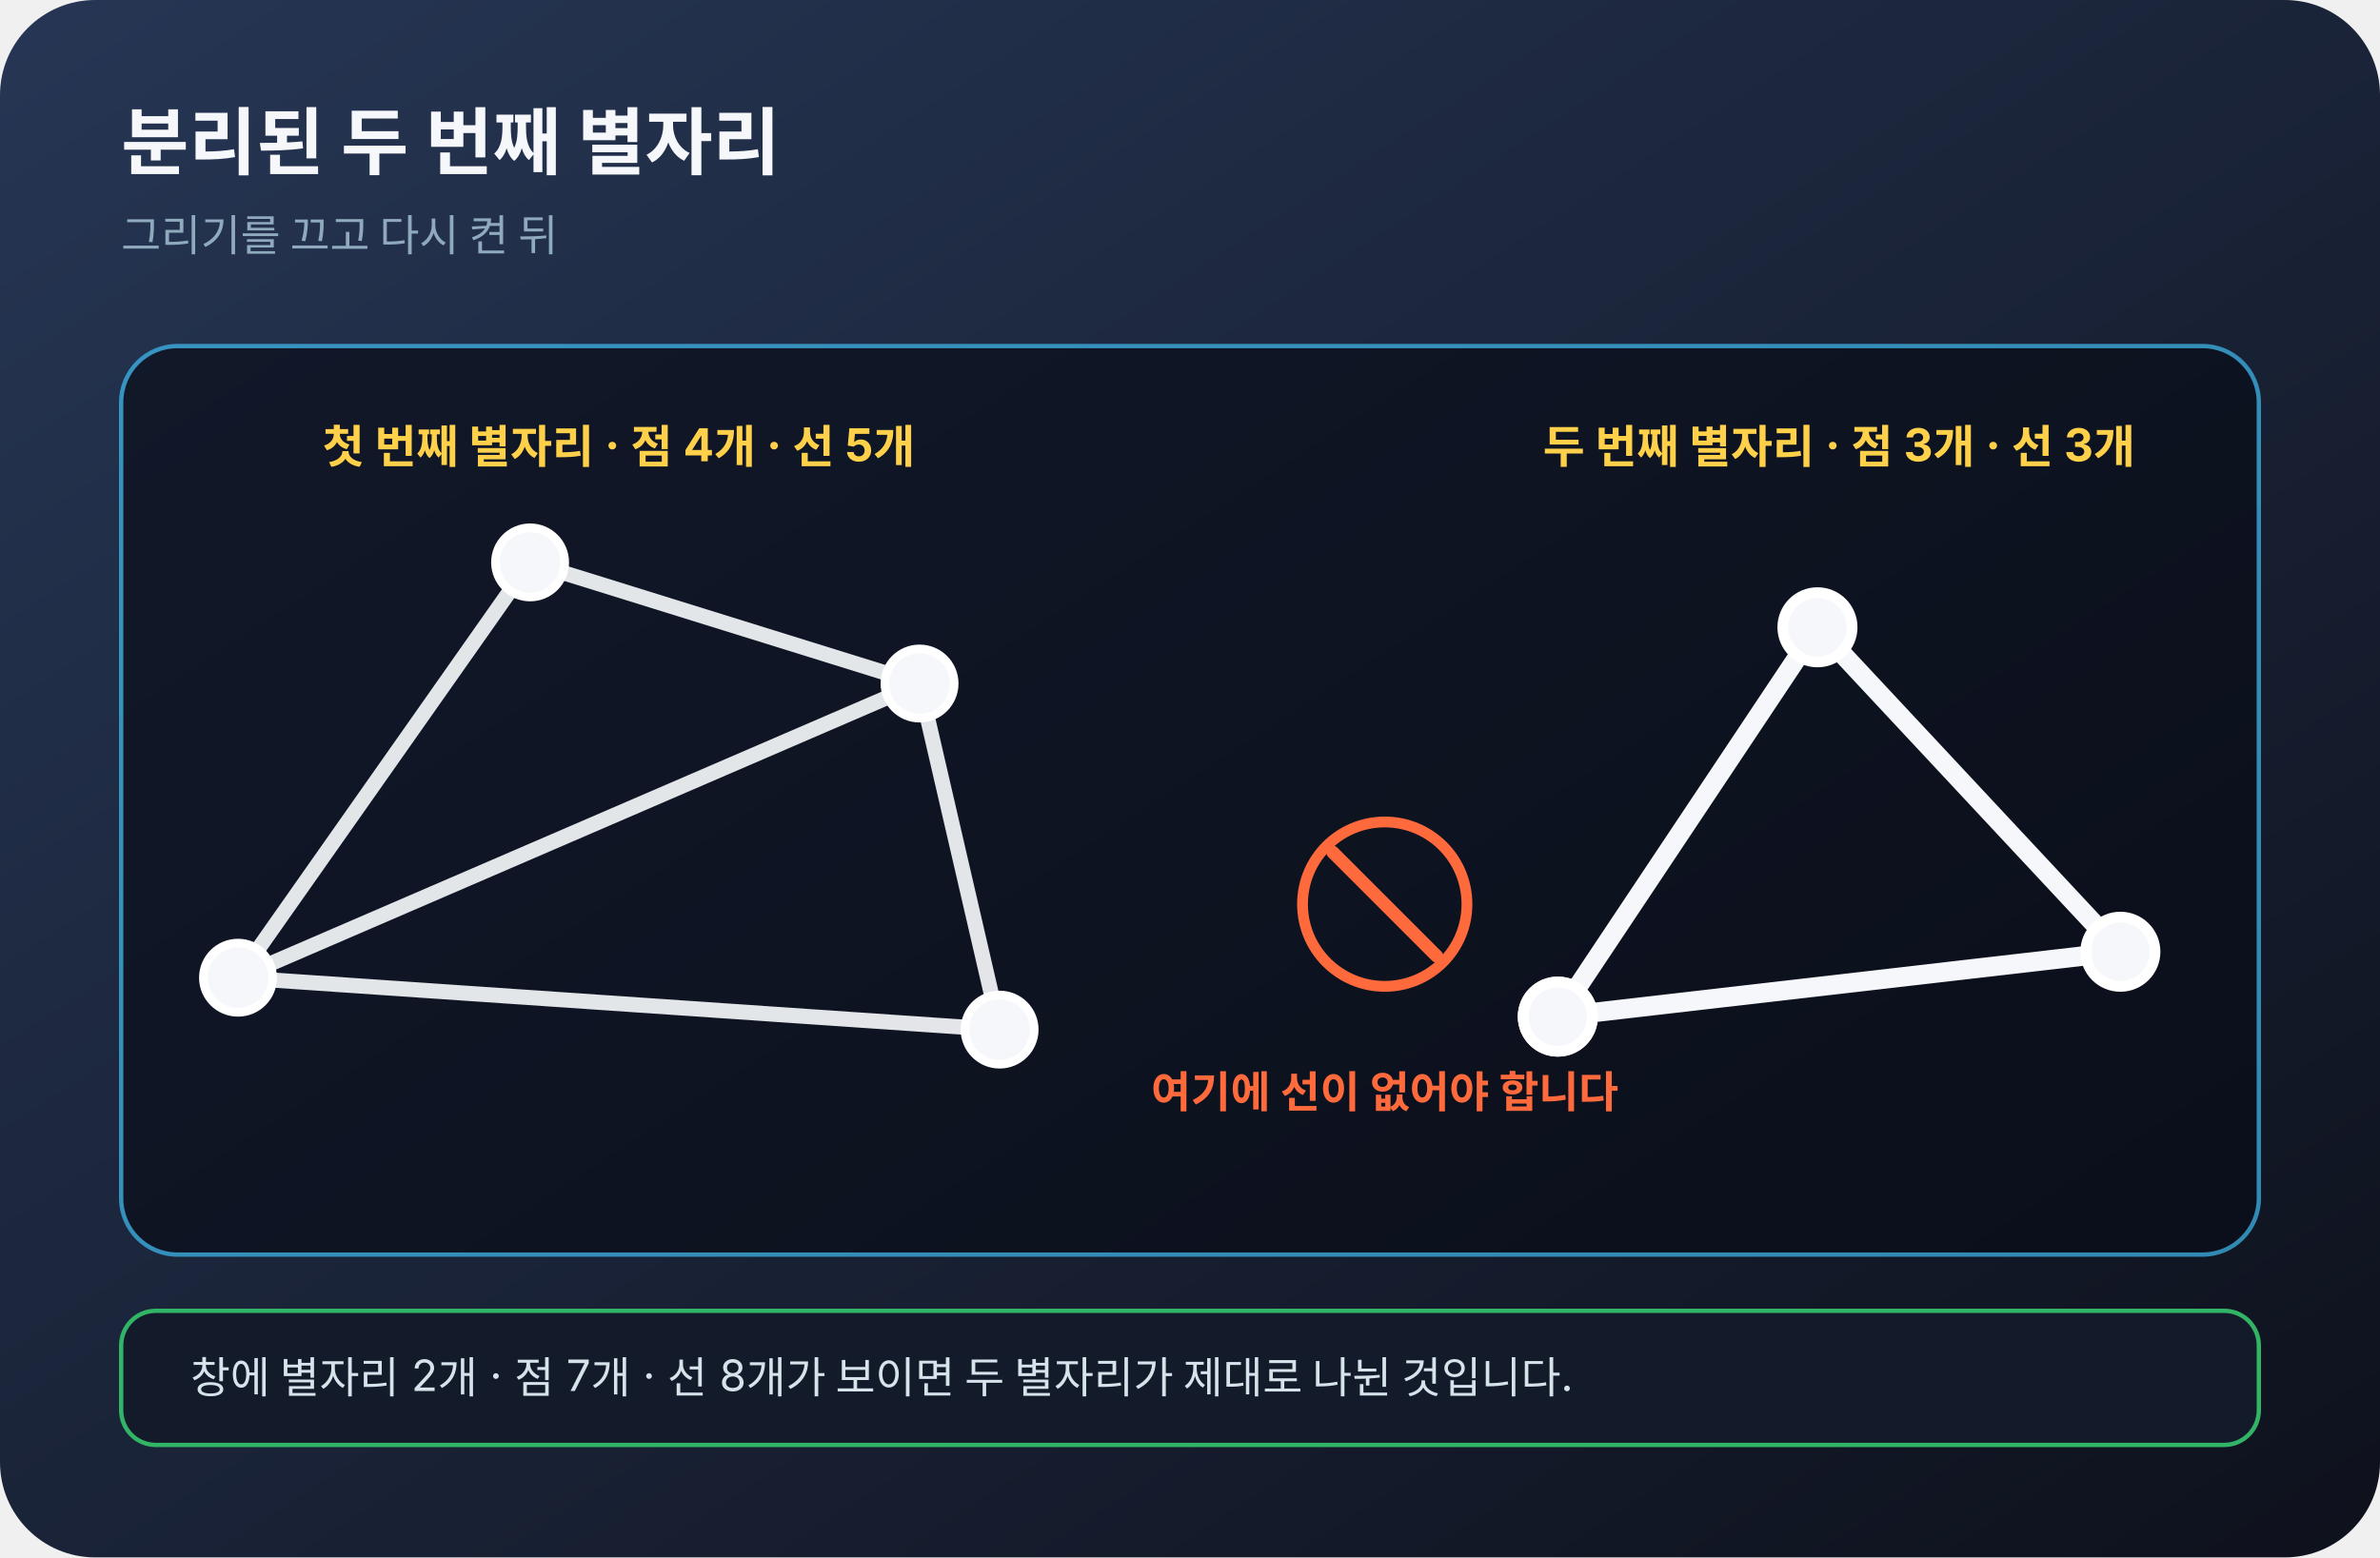
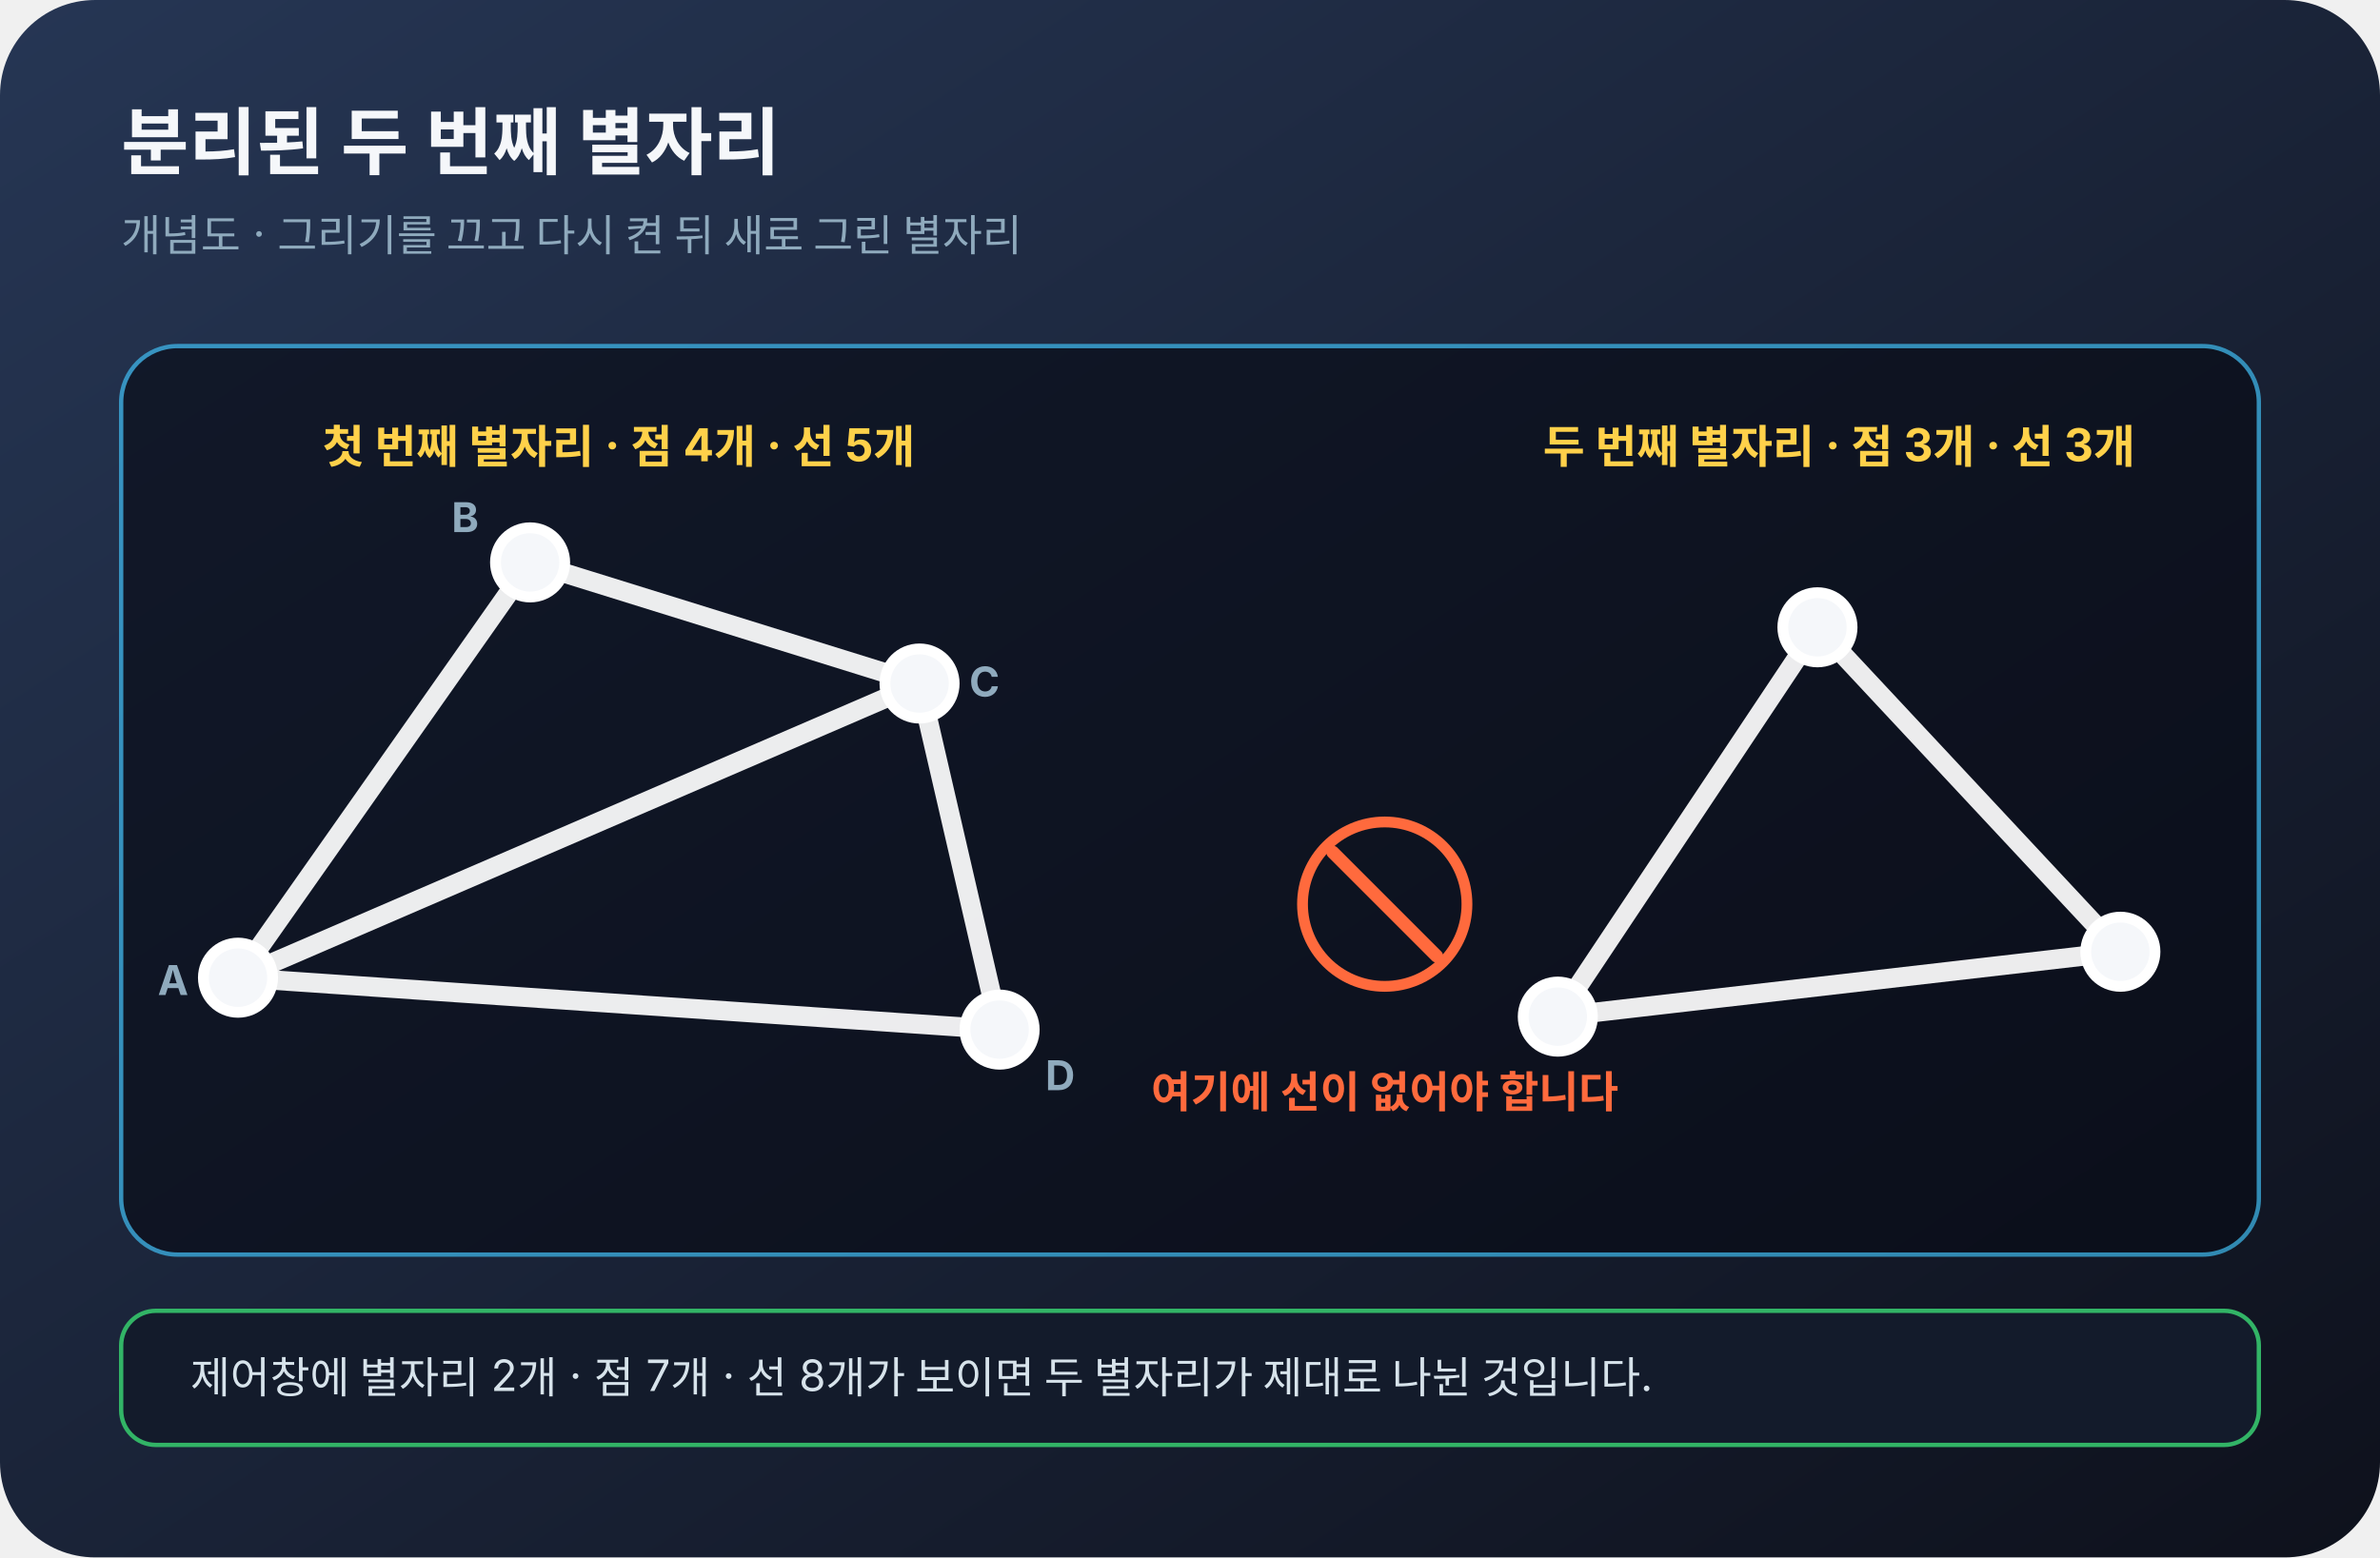
<svg xmlns="http://www.w3.org/2000/svg" width="1100" height="720" viewBox="0 0 1100 720" role="img" aria-labelledby="t d">
  <defs>
    <linearGradient id="bg" x1="0" y1="0" x2="1" y2="1">
      <stop stop-color="#263654" />
      <stop offset="1" stop-color="#0e111c" />
    </linearGradient>
    <linearGradient id="glass" x1="0" y1="0" x2="1" y2="1">
      <stop stop-color="#ffffff" stop-opacity=".22" />
      <stop offset="1" stop-color="#8adfff" stop-opacity=".07" />
    </linearGradient>
    <marker id="head" viewBox="0 0 12 12" refX="9" refY="6" markerWidth="7" markerHeight="7" orient="auto-start-reverse">
      <path d="M1 1 L11 6 L1 11 z" fill="#42c8ff" />
    </marker>
    <marker id="headw" viewBox="0 0 12 12" refX="9" refY="6" markerWidth="7" markerHeight="7" orient="auto-start-reverse">
      <path d="M1 1 L11 6 L1 11 z" fill="#8faabd" />
    </marker>
  </defs>
  <rect x="0" y="0" width="1100" height="720" rx="44" fill="url(#bg)" />
  <text x="56" y="78" fill="#f5f7fa" font-family="-apple-system,'SF Pro Text','Apple SD Gothic Neo',sans-serif" font-size="34" font-weight="700" text-anchor="start">분리된 두 번째 별자리</text>
-   <text x="56" y="116" fill="#8faabd" font-family="-apple-system,'SF Pro Text','Apple SD Gothic Neo',sans-serif" font-size="20" font-weight="400" text-anchor="start">그리기를 끄고 다시 켠 뒤</text>
+   <text x="56" y="116" fill="#8faabd" font-family="-apple-system,'SF Pro Text','Apple SD Gothic Neo',sans-serif" font-size="20" font-weight="400" text-anchor="start">개념도 · 그리기를 끄고 다시 켠 뒤 새로 그린 별자리</text>
  <rect x="56" y="160" width="988" height="420" rx="26" fill="#070b15" stroke="#42c8ff" stroke-width="2" opacity="0.65" />
-   <line x1="110" y1="452" x2="245" y2="260" stroke="#f5f7fa" stroke-width="7" stroke-linecap="round" opacity=".92" />
-   <line x1="245" y1="260" x2="425" y2="316" stroke="#f5f7fa" stroke-width="7" stroke-linecap="round" opacity=".92" />
-   <line x1="425" y1="316" x2="462" y2="476" stroke="#f5f7fa" stroke-width="7" stroke-linecap="round" opacity=".92" />
-   <line x1="462" y1="476" x2="110" y2="452" stroke="#f5f7fa" stroke-width="7" stroke-linecap="round" opacity=".92" />
-   <line x1="110" y1="452" x2="425" y2="316" stroke="#f5f7fa" stroke-width="7" stroke-linecap="round" opacity=".92" />
-   <circle cx="110" cy="452" r="16" fill="#f5f7fa" stroke="#ffffff" stroke-width="4" />
-   <circle cx="245" cy="260" r="16" fill="#f5f7fa" stroke="#ffffff" stroke-width="4" />
-   <circle cx="425" cy="316" r="16" fill="#f5f7fa" stroke="#ffffff" stroke-width="4" />
-   <circle cx="462" cy="476" r="16" fill="#f5f7fa" stroke="#ffffff" stroke-width="4" />
-   <line x1="720" y1="470" x2="840" y2="290" stroke="#f5f7fa" stroke-width="9" stroke-linecap="round" />
-   <line x1="840" y1="290" x2="980" y2="440" stroke="#f5f7fa" stroke-width="9" stroke-linecap="round" />
-   <line x1="980" y1="440" x2="720" y2="470" stroke="#f5f7fa" stroke-width="9" stroke-linecap="round" />
-   <circle cx="720" cy="470" r="16" fill="#f5f7fa" stroke="#ffffff" stroke-width="5" />
-   <circle cx="840" cy="290" r="16" fill="#f5f7fa" stroke="#ffffff" stroke-width="5" />
-   <circle cx="980" cy="440" r="16" fill="#f5f7fa" stroke="#ffffff" stroke-width="5" />
-   <circle cx="720" cy="470" r="16" fill="#f5f7fa" stroke="#ffffff" stroke-width="5" />
+   <line x1="110.0" y1="452.0" x2="245.0" y2="260.0" stroke="#ffffff" stroke-width="9" stroke-linecap="round" opacity="0.92" />
+   <line x1="245.0" y1="260.0" x2="425.0" y2="316.0" stroke="#ffffff" stroke-width="9" stroke-linecap="round" opacity="0.92" />
+   <line x1="425.0" y1="316.0" x2="462.0" y2="476.0" stroke="#ffffff" stroke-width="9" stroke-linecap="round" opacity="0.92" />
+   <line x1="462.0" y1="476.0" x2="110.0" y2="452.0" stroke="#ffffff" stroke-width="9" stroke-linecap="round" opacity="0.92" />
+   <line x1="110.0" y1="452.0" x2="425.0" y2="316.0" stroke="#ffffff" stroke-width="9" stroke-linecap="round" opacity="0.92" />
+   <circle cx="110.0" cy="452.0" r="16" fill="#f5f7fa" stroke="#ffffff" stroke-width="5" opacity="1.00" />
+   <circle cx="245.0" cy="260.0" r="16" fill="#f5f7fa" stroke="#ffffff" stroke-width="5" opacity="1.00" />
+   <circle cx="425.0" cy="316.0" r="16" fill="#f5f7fa" stroke="#ffffff" stroke-width="5" opacity="1.00" />
+   <circle cx="462.0" cy="476.0" r="16" fill="#f5f7fa" stroke="#ffffff" stroke-width="5" opacity="1.00" />
+   <text x="80" y="460" fill="#8faabd" font-family="-apple-system,'SF Pro Text','Apple SD Gothic Neo',sans-serif" font-size="19" font-weight="700" text-anchor="middle">A</text>
+   <text x="215" y="246" fill="#8faabd" font-family="-apple-system,'SF Pro Text','Apple SD Gothic Neo',sans-serif" font-size="19" font-weight="700" text-anchor="middle">B</text>
+   <text x="455" y="322" fill="#8faabd" font-family="-apple-system,'SF Pro Text','Apple SD Gothic Neo',sans-serif" font-size="19" font-weight="700" text-anchor="middle">C</text>
+   <text x="490" y="504" fill="#8faabd" font-family="-apple-system,'SF Pro Text','Apple SD Gothic Neo',sans-serif" font-size="19" font-weight="700" text-anchor="middle">D</text>
+   <line x1="720.0" y1="470.0" x2="840.0" y2="290.0" stroke="#ffffff" stroke-width="9" stroke-linecap="round" opacity="0.92" />
+   <line x1="840.0" y1="290.0" x2="980.0" y2="440.0" stroke="#ffffff" stroke-width="9" stroke-linecap="round" opacity="0.92" />
+   <line x1="980.0" y1="440.0" x2="720.0" y2="470.0" stroke="#ffffff" stroke-width="9" stroke-linecap="round" opacity="0.92" />
+   <circle cx="720.0" cy="470.0" r="16" fill="#f5f7fa" stroke="#ffffff" stroke-width="5" opacity="1.00" />
+   <circle cx="840.0" cy="290.0" r="16" fill="#f5f7fa" stroke="#ffffff" stroke-width="5" opacity="1.00" />
+   <circle cx="980.0" cy="440.0" r="16" fill="#f5f7fa" stroke="#ffffff" stroke-width="5" opacity="1.00" />
  <circle cx="640" cy="418" r="38" fill="none" stroke="#ff6a3d" stroke-width="5" />
  <path d="M616 394 l48 48" stroke="#ff6a3d" stroke-width="6" stroke-linecap="round" />
  <text x="640" y="512" fill="#ff6a3d" font-family="-apple-system,'SF Pro Text','Apple SD Gothic Neo',sans-serif" font-size="20" font-weight="650" text-anchor="middle">여기에 선이 없어야 합니다</text>
  <text x="286" y="214" fill="#ffd14a" font-family="-apple-system,'SF Pro Text','Apple SD Gothic Neo',sans-serif" font-size="21" font-weight="650" text-anchor="middle">첫 번째 별자리 · 점 4개 · 선 5개</text>
  <text x="850" y="214" fill="#ffd14a" font-family="-apple-system,'SF Pro Text','Apple SD Gothic Neo',sans-serif" font-size="21" font-weight="650" text-anchor="middle">두 번째 별자리 · 점 3개 · 선 3개</text>
  <rect x="56" y="606" width="988" height="62" rx="16" fill="#131b2b" stroke="#32b466" stroke-width="2" />
-   <text x="88" y="644" fill="#d7e3eb" font-family="-apple-system,'SF Pro Text','Apple SD Gothic Neo',sans-serif" font-size="20" font-weight="400" text-anchor="start">창에 별자리 2개 · 점 7개 · 선 8개가 보이면 두 별자리가 제대로 나뉜 것입니다.</text>
+   <text x="88" y="644" fill="#d7e3eb" font-family="-apple-system,'SF Pro Text','Apple SD Gothic Neo',sans-serif" font-size="20" font-weight="400" text-anchor="start">제어창에 별자리 2개 · 점 7개 · 선 8개가 보이면 두 별자리가 제대로 나뉜 것입니다.</text>
</svg>
